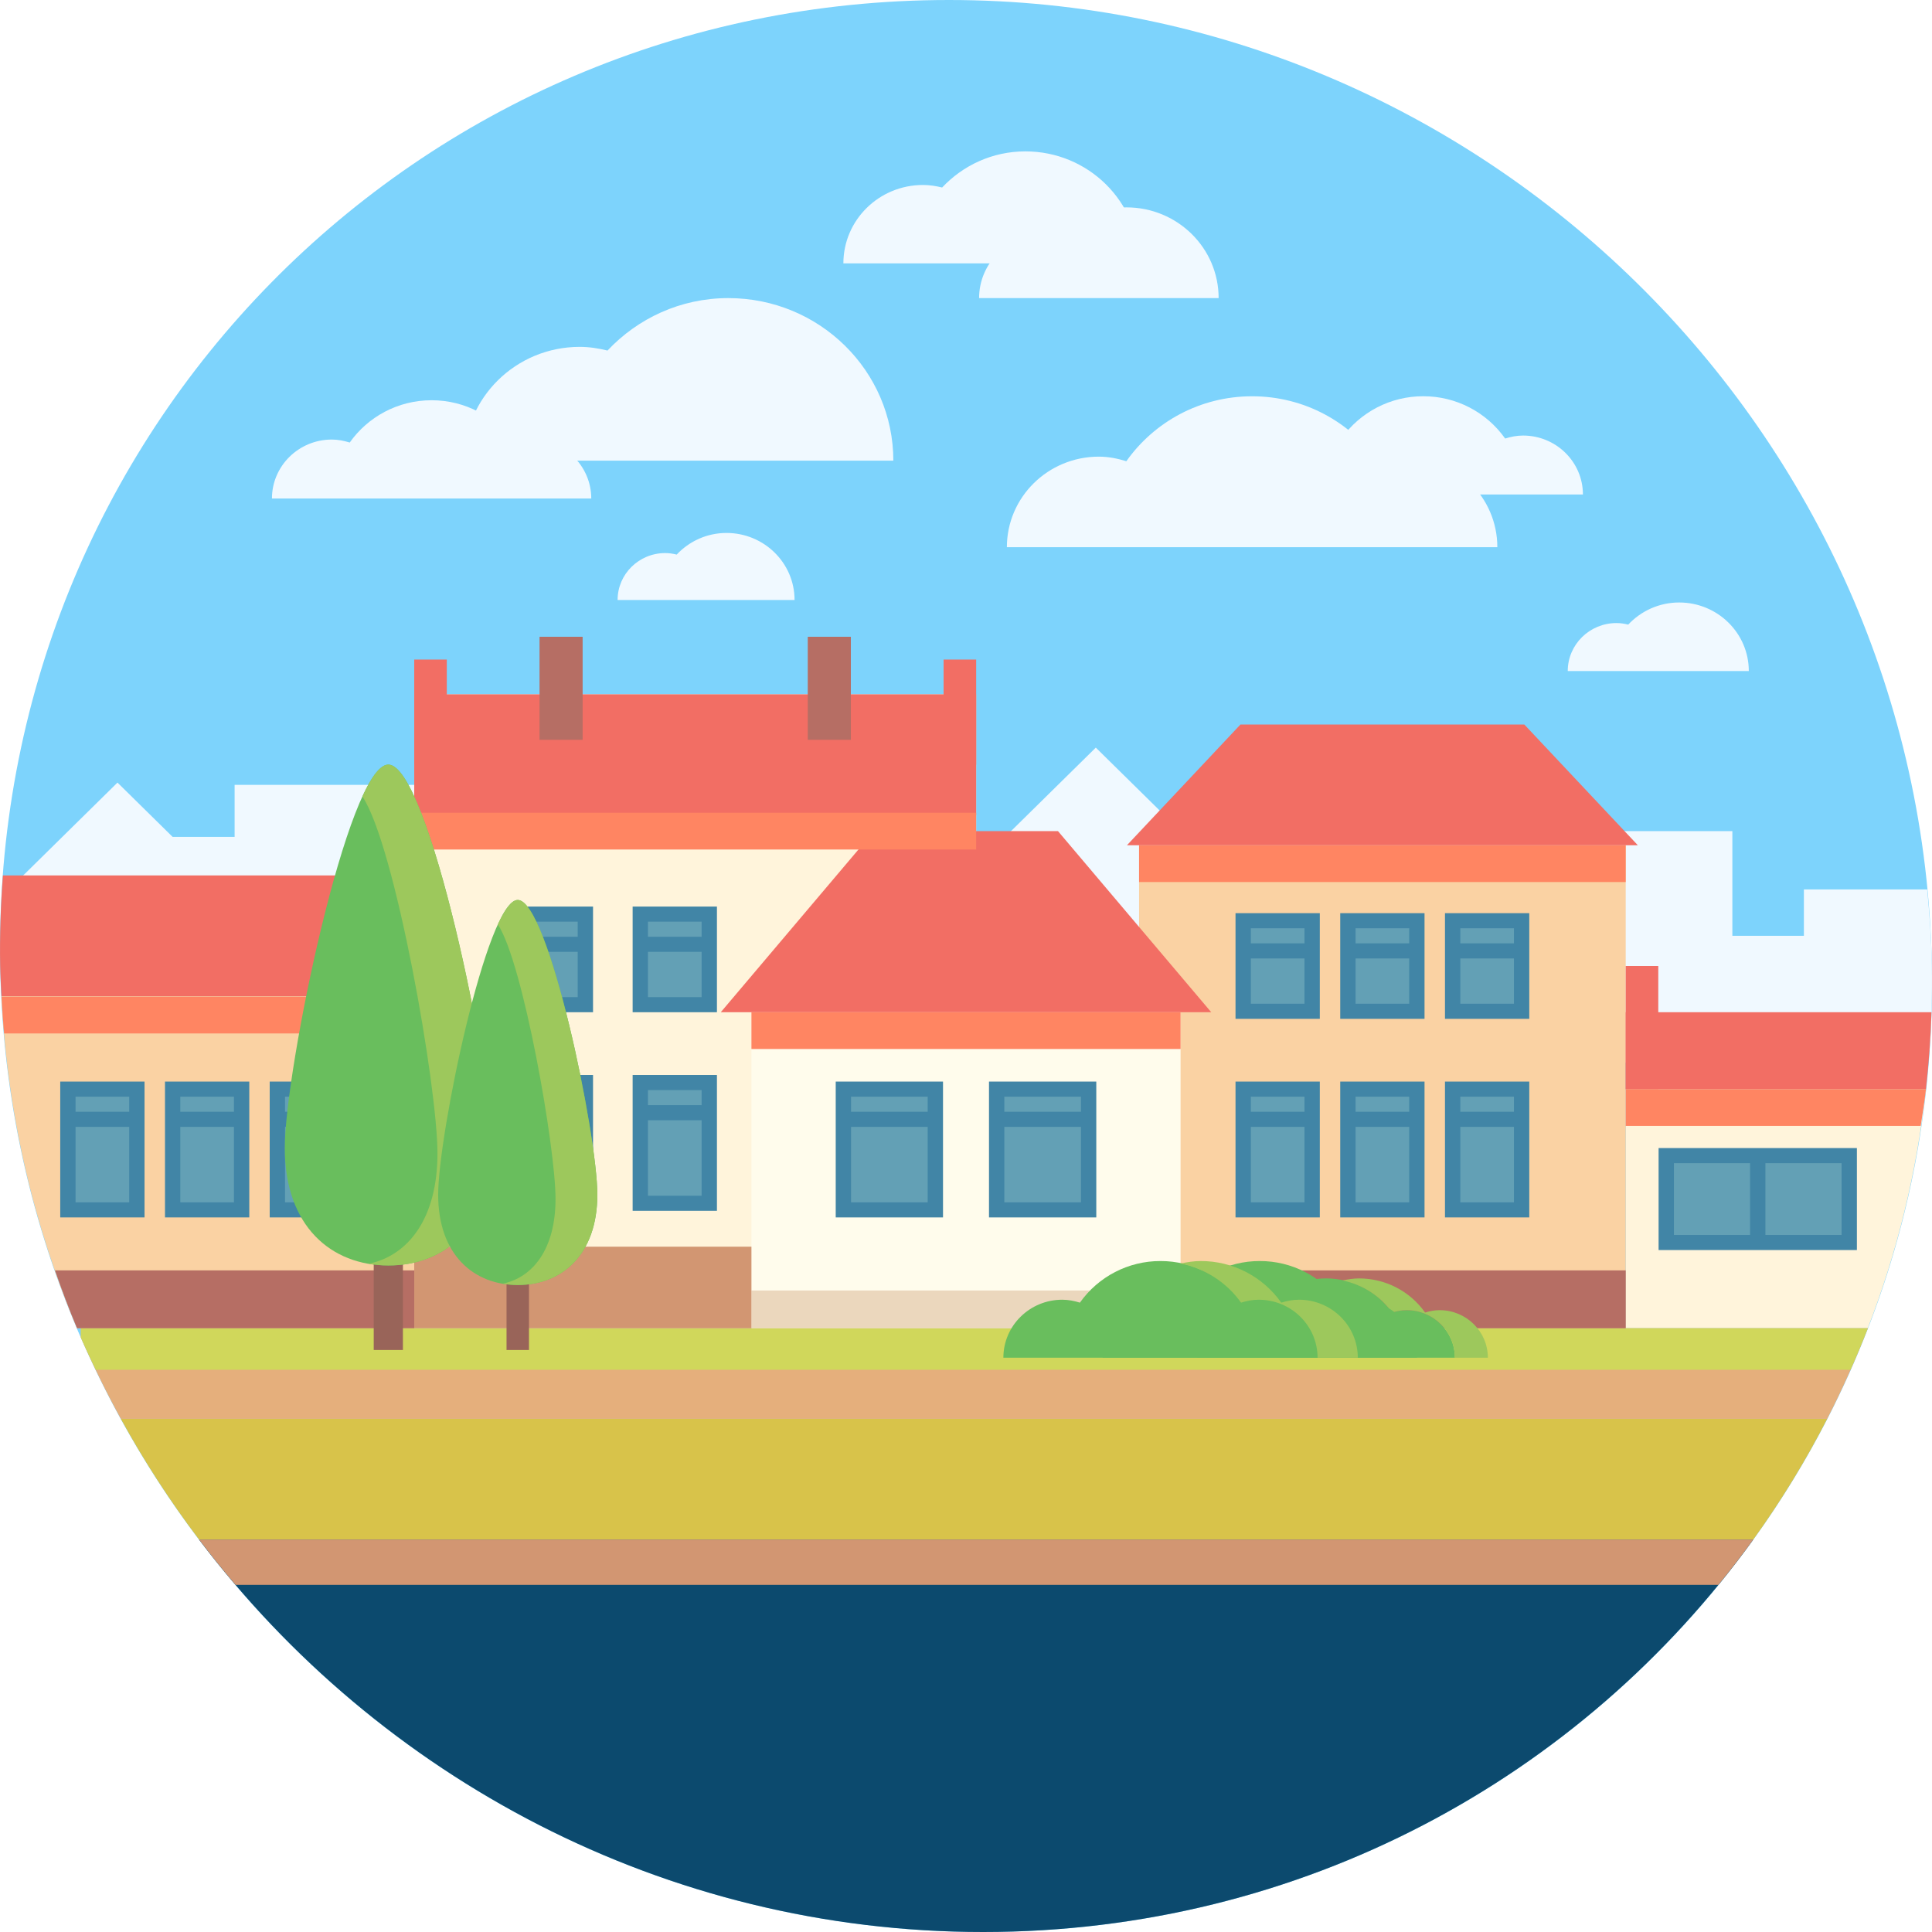
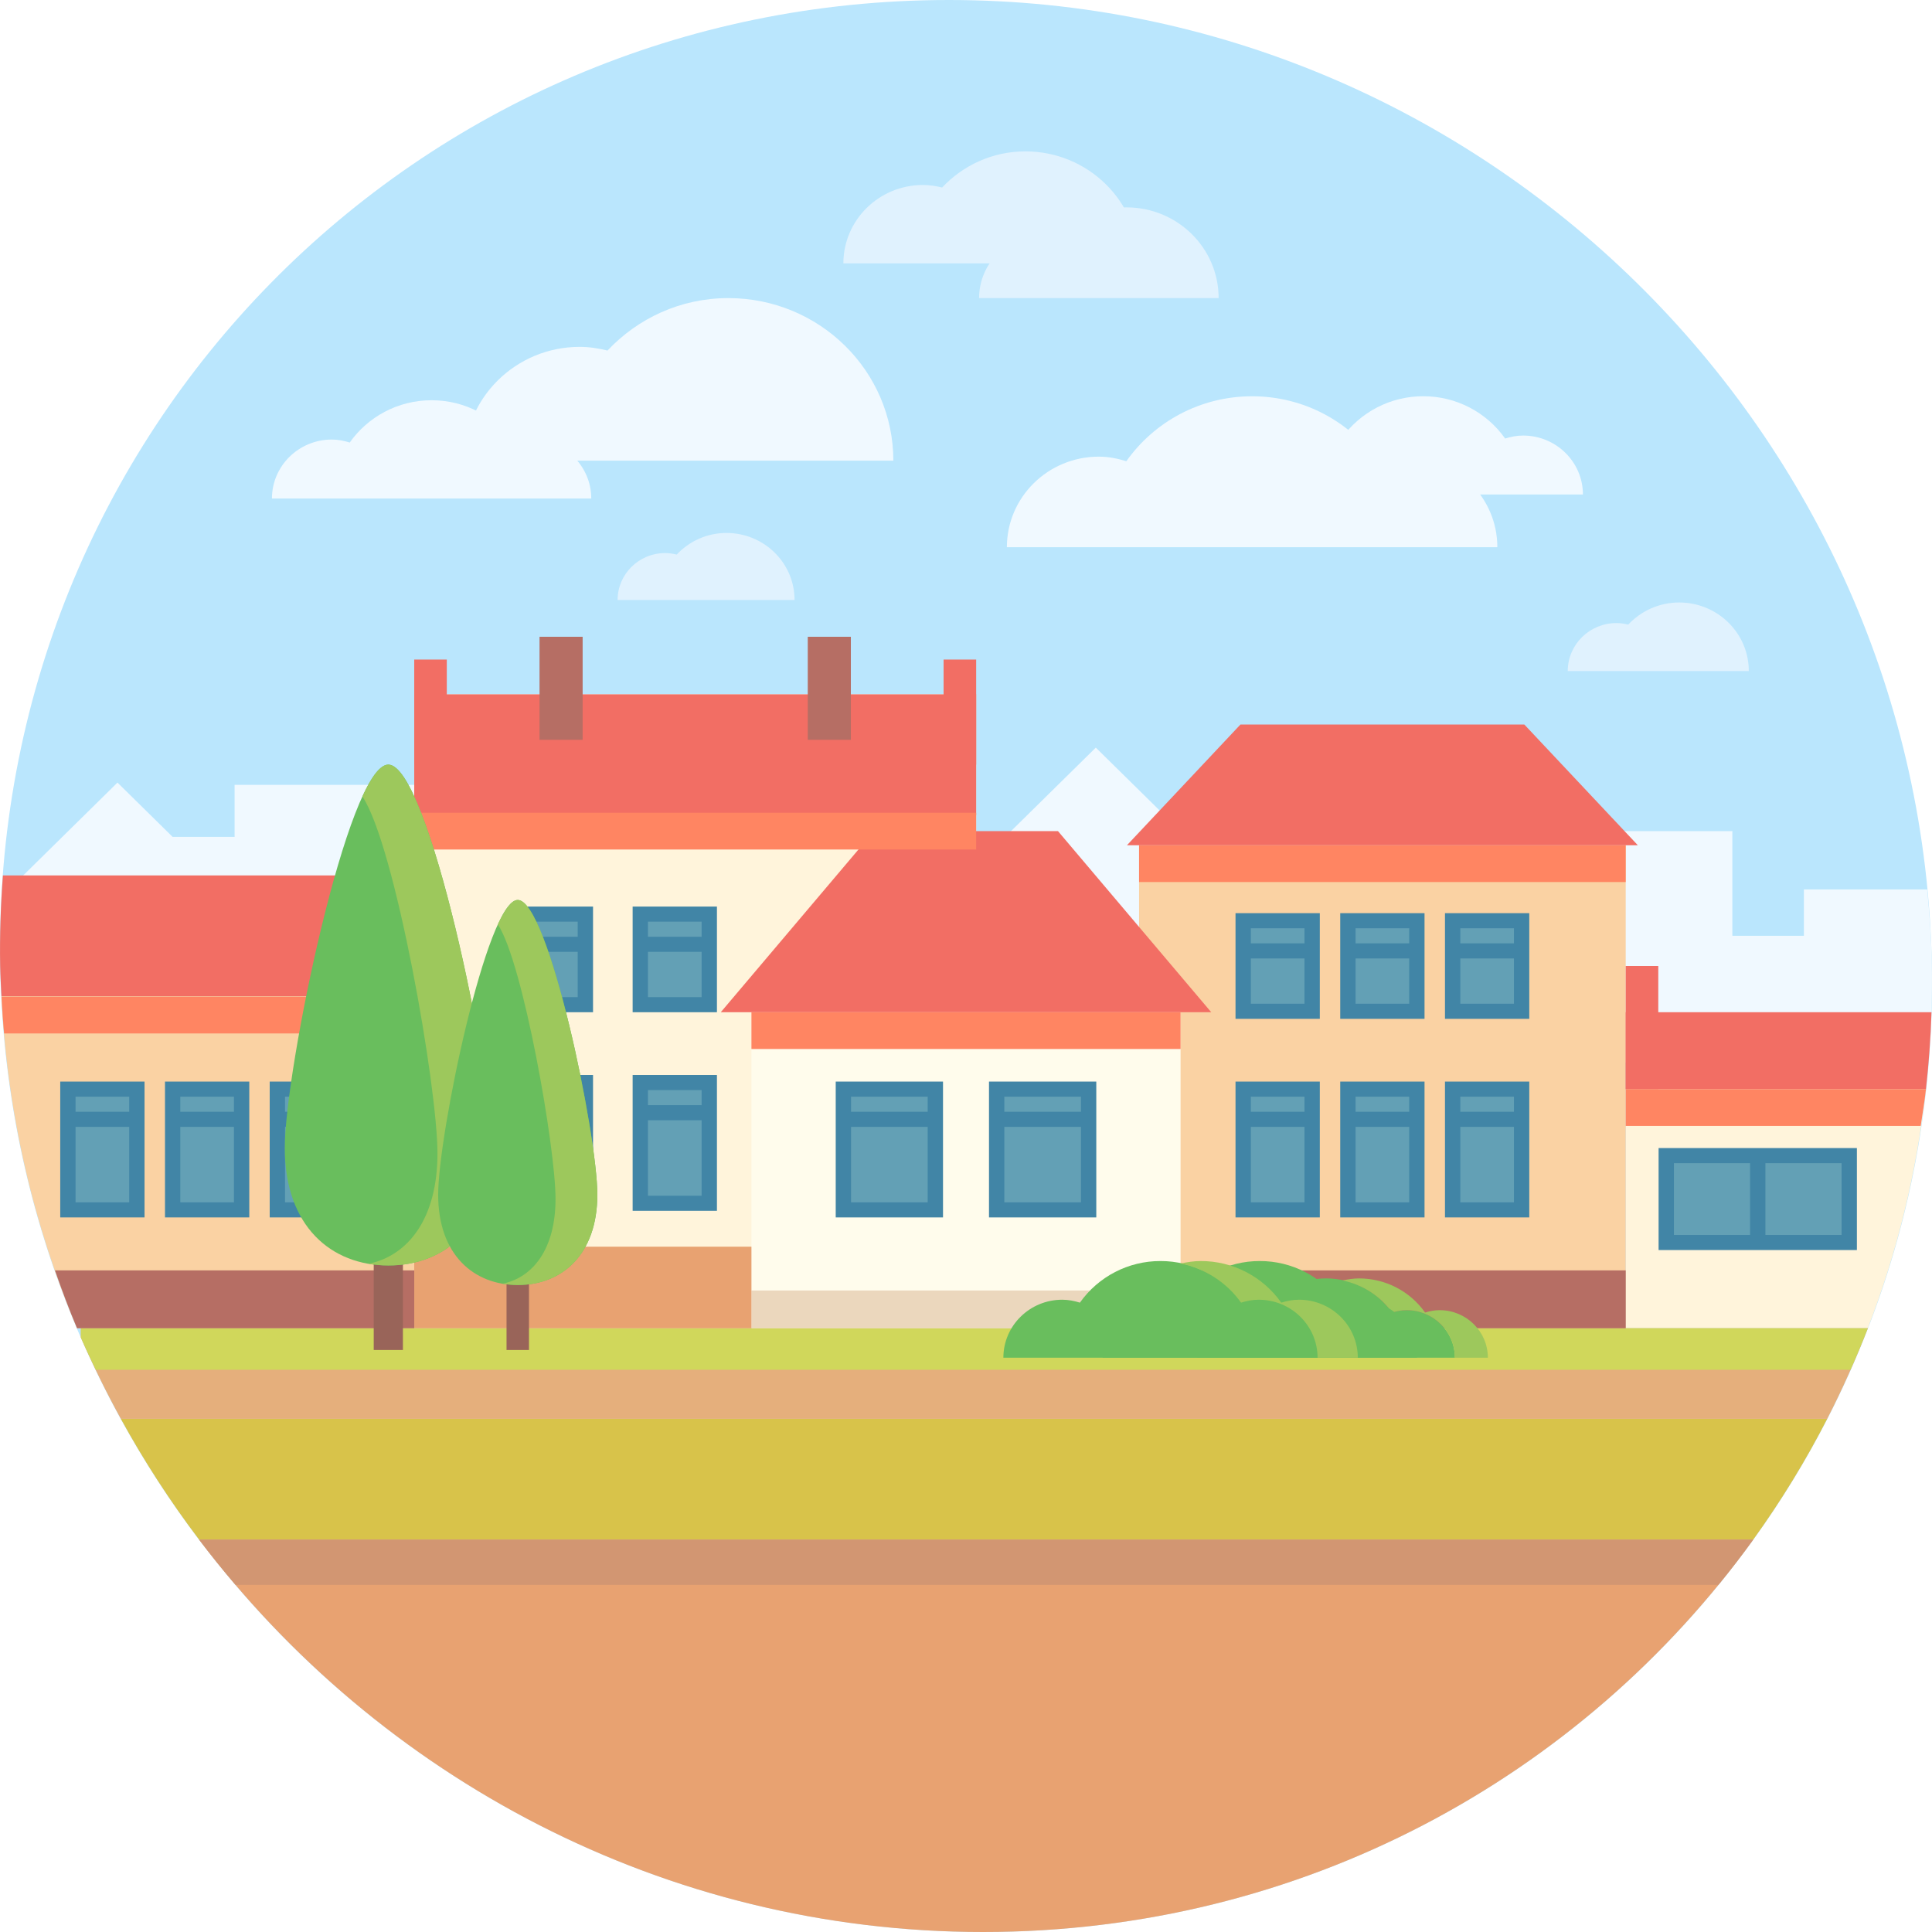
- <svg xmlns="http://www.w3.org/2000/svg" viewBox="0 0 1024 1024" class="icon" version="1.1" fill="#000000">
+ <svg xmlns="http://www.w3.org/2000/svg" width="800px" height="800px" viewBox="0 0 1024 1024" class="icon" version="1.1" fill="#000000">
  <g id="SVGRepo_bgCarrier" stroke-width="0" />
  <g id="SVGRepo_tracerCarrier" stroke-linecap="round" stroke-linejoin="round" />
  <g id="SVGRepo_iconCarrier">
-     <path d="M1023.92 512c5.012 282.77-220.118 512-502.842 512S5.096 794.77 0.084 512 220.202 0 502.926 0s515.982 229.23 520.994 512z" fill="#7dd3fc" />
+     <path d="M1023.92 512c5.012 282.77-220.118 512-502.842 512S5.096 794.77 0.084 512 220.202 0 502.926 0s515.982 229.23 520.994 512z" fill="#bae6fd" />
    <path d="M956.098 496h-37.91v-55.5H625.734l-44.934-44.25L512.002 464H236.812v-48H124.348v27.578H91.502l-29.234-28.79-55.348 54.504 195.366 52.04 412.786 52.422 407.596-17.362c0.998-14.644 1.518-29.424 1.252-44.394-0.242-13.674-1.178-27.18-2.468-40.584h-65.354V496z" fill="#f0f9ff" />
    <path d="M40.842 704h178.708v-176H0.772c3.012 62.09 16.986 121.378 40.07 176z" fill="#FAD2A3" />
    <path d="M2.17 547.742h184.884v-19.5H0.79c0.32 6.536 0.82 13.026 1.38 19.5z" fill="#FF8562" />
    <path d="M219.548 368h297.84v336h-297.84z" fill="#FFF4DB" />
    <path d="M219.548 368h297.84v64h-297.84z" fill="#F26E64" />
    <path d="M1020.794 577.254h-159.136V704h128.31c15.484-39.99 25.976-82.478 30.826-126.746z" fill="#FFF4DB" />
    <path d="M603.732 448h257.928v256H603.732z" fill="#FAD2A3" />
    <path d="M603.732 448h257.928v19.5H603.732z" fill="#FF8562" />
    <path d="M398.27 528h227.464v176H398.27z" fill="#FFFCEC" />
-     <path d="M105.51 816c95.476 126.156 246.672 208 415.566 208 168.896 0 317.19-81.844 408.192-208H105.51z" fill="#0c4a6e" />
+     <path d="M105.51 816c95.476 126.156 246.672 208 415.566 208 168.896 0 317.19-81.844 408.192-208H105.51z" fill="#E8A271" />
    <path d="M968.462 752H64.05a524.796 524.796 0 0 0 41.46 64h823.76a500.206 500.206 0 0 0 39.192-64z" fill="#D8C34A" />
    <path d="M42.858 708.898A520.58 520.58 0 0 0 64.05 752H968.462a499.804 499.804 0 0 0 21.508-48H42.858v4.898z" fill="#E5AF7C" />
    <path d="M42.858 708.898c2.508 5.772 5.21 11.442 7.924 17.102h930.016c3.204-7.254 6.296-14.572 9.17-22H42.858v4.898z" fill="#D0D75B" />
-     <path d="M447.012 139.592c0-22.948 18.89-41.552 42.194-41.552 3.518 0 6.88 0.548 10.146 1.346 11.01-11.708 26.62-19.154 44.104-19.154 33.29 0 60.276 26.576 60.276 59.358h-156.72z" fill="#f0f9ff" />
-     <path d="M518.94 158c0-18.59 15.304-33.662 34.182-33.662 2.85 0 5.574 0.444 8.22 1.09 8.92-9.486 21.566-15.516 35.728-15.516 26.968 0 48.832 21.53 48.832 48.088h-126.962zM830.94 355.674c0-14.052 11.568-25.442 25.836-25.442 2.154 0 4.212 0.336 6.212 0.824 6.742-7.17 16.3-11.728 27.006-11.728 20.384 0 36.908 16.274 36.908 36.346h-95.962zM327.342 318c0-13.734 11.306-24.866 25.252-24.866 2.104 0 4.118 0.328 6.072 0.806 6.588-7.008 15.932-11.462 26.394-11.462 19.922 0 36.072 15.904 36.072 35.524H327.342z" fill="#f0f9ff" />
+     <path d="M447.012 139.592c0-22.948 18.89-41.552 42.194-41.552 3.518 0 6.88 0.548 10.146 1.346 11.01-11.708 26.62-19.154 44.104-19.154 33.29 0 60.276 26.576 60.276 59.358h-156.72z" fill="#e0f2fe" />
+     <path d="M518.94 158c0-18.59 15.304-33.662 34.182-33.662 2.85 0 5.574 0.444 8.22 1.09 8.92-9.486 21.566-15.516 35.728-15.516 26.968 0 48.832 21.53 48.832 48.088h-126.962zM830.94 355.674c0-14.052 11.568-25.442 25.836-25.442 2.154 0 4.212 0.336 6.212 0.824 6.742-7.17 16.3-11.728 27.006-11.728 20.384 0 36.908 16.274 36.908 36.346h-95.962zM327.342 318c0-13.734 11.306-24.866 25.252-24.866 2.104 0 4.118 0.328 6.072 0.806 6.588-7.008 15.932-11.462 26.394-11.462 19.922 0 36.072 15.904 36.072 35.524H327.342z" fill="#e0f2fe" />
    <path d="M246.022 244.154c0-33.306 27.418-60.308 61.24-60.308 5.104 0 9.986 0.796 14.726 1.954 15.98-16.994 38.638-27.8 64.012-27.8 48.316 0 87.486 38.572 87.486 86.154H246.022zM744.882 242.034c-5.114 0-9.948 0.992-14.58 2.43-14.674-20.772-39.016-34.43-66.658-34.43s-51.984 13.658-66.658 34.43c-4.632-1.438-9.466-2.43-14.58-2.43-26.92 0-48.742 21.49-48.742 48H793.622c0.002-26.51-21.82-48-48.74-48z" fill="#f0f9ff" />
    <path d="M807.248 230.852c-3.33 0-6.476 0.646-9.492 1.582a53.008 53.008 0 0 0-43.396-22.416 53.006 53.006 0 0 0-43.396 22.416c-3.016-0.936-6.162-1.582-9.492-1.582-17.526 0-31.734 13.992-31.734 31.25h169.244c-0.002-17.258-14.208-31.25-31.734-31.25zM281.648 232.972c-3.33 0-6.476 0.646-9.492 1.582-9.554-13.524-25.4-22.416-43.396-22.416s-33.844 8.892-43.396 22.416c-3.016-0.936-6.162-1.582-9.492-1.582-17.526 0-31.734 13.992-31.734 31.25h169.244c-0.002-17.258-14.21-31.25-31.734-31.25z" fill="#f0f9ff" />
    <path d="M807.916 384h-150.44l-60.176 64h270.79z" fill="#F26E64" />
    <path d="M124.84 840h785.95a501.618 501.618 0 0 0 18.48-24H105.51a528.47 528.47 0 0 0 19.33 24z" fill="#D29672" />
    <path d="M447.012 577.254h48.742v64h-48.742z" fill="#63A0B5" />
    <path d="M499.816 645.258h-56.866v-72h56.866v72z m-48.742-8h40.618v-56h-40.618v56z" fill="#4185A6" />
    <path d="M447.012 589.258h48.742v8h-48.742z" fill="#4185A6" />
    <path d="M528.25 577.254h48.742v64h-48.742z" fill="#63A0B5" />
    <path d="M581.054 645.258h-56.866v-72h56.866v72z m-48.742-8h40.618v-56h-40.618v56z" fill="#4185A6" />
    <path d="M528.25 589.258h48.742v8h-48.742z" fill="#4185A6" />
    <path d="M560.744 440.5h-97.484l-81.238 96h259.96z" fill="#F26E64" />
    <path d="M398.27 684h227.464v20H398.27z" fill="#EBD7BD" />
-     <path d="M219.548 660.754h178.722V704h-178.722z" fill="#D29672" />
+     <path d="M219.548 660.754h178.722V704h-178.722z" fill="#E8A271" />
    <path d="M398.27 536.5h227.464V556H398.27zM219.548 430.75h297.84v19.5h-297.84z" fill="#FF8562" />
    <path d="M658.906 577.254h36.556v64h-36.556z" fill="#63A0B5" />
    <path d="M699.53 645.258h-44.68v-72h44.68v72z m-36.558-8h28.432v-56h-28.432v56z" fill="#4185A6" />
    <path d="M658.91 589.258h36.556v8h-36.556z" fill="#4185A6" />
    <path d="M714.418 577.254h36.556v64h-36.556z" fill="#63A0B5" />
    <path d="M755.03 645.258h-44.68v-72h44.68v72z m-36.556-8h28.432v-56h-28.432v56z" fill="#4185A6" />
    <path d="M714.412 589.258h36.556v8h-36.556z" fill="#4185A6" />
    <path d="M769.93 577.254h36.556v64h-36.556z" fill="#63A0B5" />
    <path d="M810.548 645.258h-44.68v-72h44.68v72z m-36.556-8h28.432v-56h-28.432v56z" fill="#4185A6" />
    <path d="M769.93 589.258h36.556v8h-36.556z" fill="#4185A6" />
    <path d="M35.99 577.254h36.556v64H35.99z" fill="#63A0B5" />
    <path d="M76.606 645.258h-44.68v-72h44.68v72z m-36.556-8H68.482v-56H40.05v56z" fill="#4185A6" />
    <path d="M35.988 589.258h36.556v8H35.988z" fill="#4185A6" />
    <path d="M91.502 577.254h36.556v64H91.502z" fill="#63A0B5" />
    <path d="M132.124 645.258h-44.68v-72h44.68v72z m-36.556-8h28.432v-56H95.568v56z" fill="#4185A6" />
    <path d="M91.506 589.258H128.062v8H91.506z" fill="#4185A6" />
    <path d="M147.014 577.254h36.556v64H147.014z" fill="#63A0B5" />
    <path d="M187.626 645.258h-44.68v-72h44.68v72z m-36.558-8H179.502v-56H151.068v56z" fill="#4185A6" />
    <path d="M147.006 589.258H183.562v8H147.006z" fill="#4185A6" />
    <path d="M658.906 488h36.556v48h-36.556z" fill="#63A0B5" />
    <path d="M699.53 540h-44.68v-56h44.68v56z m-36.558-8h28.432v-40h-28.432v40z" fill="#4185A6" />
    <path d="M658.91 500h36.556v8h-36.556z" fill="#4185A6" />
    <path d="M714.418 488h36.556v48h-36.556z" fill="#63A0B5" />
    <path d="M755.03 540h-44.68v-56h44.68v56z m-36.556-8h28.432v-40h-28.432v40z" fill="#4185A6" />
    <path d="M714.412 500h36.556v8h-36.556z" fill="#4185A6" />
    <path d="M769.93 488h36.556v48h-36.556z" fill="#63A0B5" />
    <path d="M810.548 540h-44.68v-56h44.68v56z m-36.556-8h28.432v-40h-28.432v40z" fill="#4185A6" />
    <path d="M769.93 500h36.556v8h-36.556z" fill="#4185A6" />
    <path d="M625.734 673.334h235.926V704H625.734z" fill="#B66E64" />
    <path d="M745.506 694.406c-2.686 0-5.226 0.52-7.66 1.276a42.778 42.778 0 0 0-35.022-18.09 42.778 42.778 0 0 0-35.022 18.09c-2.434-0.756-4.974-1.276-7.66-1.276-14.144 0-25.608 11.29-25.608 25.218h136.58c0-13.926-11.466-25.218-25.608-25.218z" fill="#69BE5D" />
    <path d="M762.994 694.406c-2.686 0-5.226 0.52-7.66 1.276a42.778 42.778 0 0 0-35.022-18.09c-3.02 0-5.906 0.484-8.744 1.074 10.818 2.246 20.172 8.37 26.278 17.016 2.434-0.756 4.974-1.276 7.66-1.276 14.144 0 25.608 11.292 25.608 25.218h17.488c0-13.926-11.464-25.218-25.608-25.218z" fill="#9DC85C" />
    <path d="M1023.734 536.5h-162.076v40.754h159.136c1.474-13.44 2.536-27.006 2.94-40.754z" fill="#F26E64" />
    <path d="M883.154 612.5h96.976v46.056h-96.976z" fill="#63A0B5" />
    <path d="M984.192 662.554h-105.1V608.5h105.1v54.054z m-96.976-8h88.852V616.5h-88.852v38.054z" fill="#4185A6" />
    <path d="M927.58 612.5h8.124v46.054h-8.124z" fill="#4185A6" />
    <path d="M861.66 512h17.264v65.254h-17.264z" fill="#F26E64" />
    <path d="M219.548 349.578h17.264v55.676h-17.264z" fill="#F26E64" />
    <path d="M202.286 443.578h17.264v55.676h-17.264z" fill="#F26E64" />
    <path d="M285.962 337.5h22.848v54.614H285.962z" fill="#B66E64" />
    <path d="M428.128 337.5h22.848v54.614h-22.848z" fill="#B66E64" />
    <path d="M500.126 349.578h17.264v55.676h-17.264z" fill="#F26E64" />
    <path d="M1020.794 577.254h-159.136v19.5h156.354c0.968-6.486 2.062-12.93 2.782-19.5z" fill="#FF8562" />
    <path d="M273.706 573.754h36.556v64h-36.556z" fill="#63A0B5" />
    <path d="M314.32 641.758h-44.68v-72h44.68v72z m-36.556-8h28.432v-56h-28.432v56z" fill="#4185A6" />
    <path d="M273.702 585.758h36.556v8H273.702z" fill="#4185A6" />
    <path d="M339.374 573.754h36.556v64h-36.556z" fill="#63A0B5" />
    <path d="M379.992 641.758h-44.68v-72h44.68v72z m-36.556-8h28.432v-56h-28.432v56z" fill="#4185A6" />
    <path d="M339.374 585.758h36.556v8h-36.556z" fill="#4185A6" />
    <path d="M273.706 484.5h36.556v48h-36.556z" fill="#63A0B5" />
    <path d="M314.32 536.5h-44.68v-56h44.68v56z m-36.556-8h28.432v-40h-28.432v40z" fill="#4185A6" />
    <path d="M273.702 496.5h36.556v8H273.702z" fill="#4185A6" />
    <path d="M339.374 484.5h36.556v48h-36.556z" fill="#63A0B5" />
    <path d="M379.992 536.5h-44.68v-56h44.68v56z m-36.556-8h28.432v-40h-28.432v40z" fill="#4185A6" />
    <path d="M339.374 496.5h36.556v8h-36.556z" fill="#4185A6" />
    <path d="M219.548 464H1.546c-1.19 15.81-1.748 31.804-1.462 48 0.096 5.366 0.43 10.674 0.688 16h218.776v-64z" fill="#F26E64" />
    <path d="M40.842 704h178.708v-30.666H29.146c3.62 10.354 7.448 20.614 11.696 30.666z" fill="#B66E64" />
    <path d="M213.56 715.512V633.56c0-4.206-3.462-7.616-7.738-7.616s-7.738 3.41-7.738 7.616v81.95h15.476z" fill="#996459" />
    <path d="M260.69 608.444c0 41.47-24.566 62.284-54.872 62.284s-54.872-20.816-54.872-62.284 33.612-203.188 54.872-203.188 54.872 161.718 54.872 203.188z" fill="#69BE5D" />
    <path d="M205.818 405.254c-4.21 0-8.908 6.412-13.73 16.908 17.342 25.866 39.78 153.66 39.78 189.156 0 34.68-15.66 54.204-36.452 58.492 3.374 0.576 6.838 0.918 10.402 0.918 30.304 0 54.872-20.816 54.872-62.284 0-41.47-33.612-203.19-54.872-203.19z" fill="#9DC85C" />
    <path d="M280.372 715.512v-63c0-3.232-2.662-5.854-5.95-5.854-3.288 0-5.95 2.622-5.95 5.854v63h11.9z" fill="#996459" />
    <path d="M316.602 633.202c0 31.88-18.886 47.882-42.182 47.882s-42.182-16.002-42.182-47.882 25.84-156.204 42.182-156.204 42.182 124.324 42.182 156.204z" fill="#69BE5D" />
    <path d="M274.42 476.998c-3.236 0-6.848 4.93-10.556 12.998 13.332 19.884 30.58 118.126 30.58 145.416 0 26.66-12.038 41.67-28.022 44.966a47.5 47.5 0 0 0 7.996 0.706c23.296 0 42.182-16.002 42.182-47.882s-25.838-156.204-42.18-156.204z" fill="#9DC85C" />
    <path d="M719.748 688.876c-3.276 0-6.372 0.634-9.34 1.556a52.156 52.156 0 0 0-42.702-22.056 52.16 52.16 0 0 0-42.702 22.056c-2.968-0.922-6.064-1.556-9.34-1.556-17.246 0-31.226 13.768-31.226 30.75h166.536c0-16.984-13.98-30.75-31.226-30.75z" fill="#69BE5D" />
    <path d="M667.114 688.876c-3.276 0-6.372 0.634-9.34 1.556a52.156 52.156 0 0 0-42.702-22.056 52.16 52.16 0 0 0-42.702 22.056c-2.968-0.922-6.064-1.556-9.34-1.556-17.246 0-31.226 13.768-31.226 30.75h166.536c0-16.984-13.98-30.75-31.226-30.75z" fill="#69BE5D" />
    <path d="M688.438 688.874c-3.276 0-6.372 0.634-9.34 1.556a52.158 52.158 0 0 0-42.704-22.056c-3.682 0-7.2 0.59-10.662 1.31 13.192 2.738 24.596 10.206 32.04 20.748 2.968-0.922 6.064-1.556 9.34-1.556 17.246 0 31.226 13.768 31.226 30.75h21.324c0.002-16.984-13.978-30.752-31.224-30.752z" fill="#9DC85C" />
  </g>
</svg>
